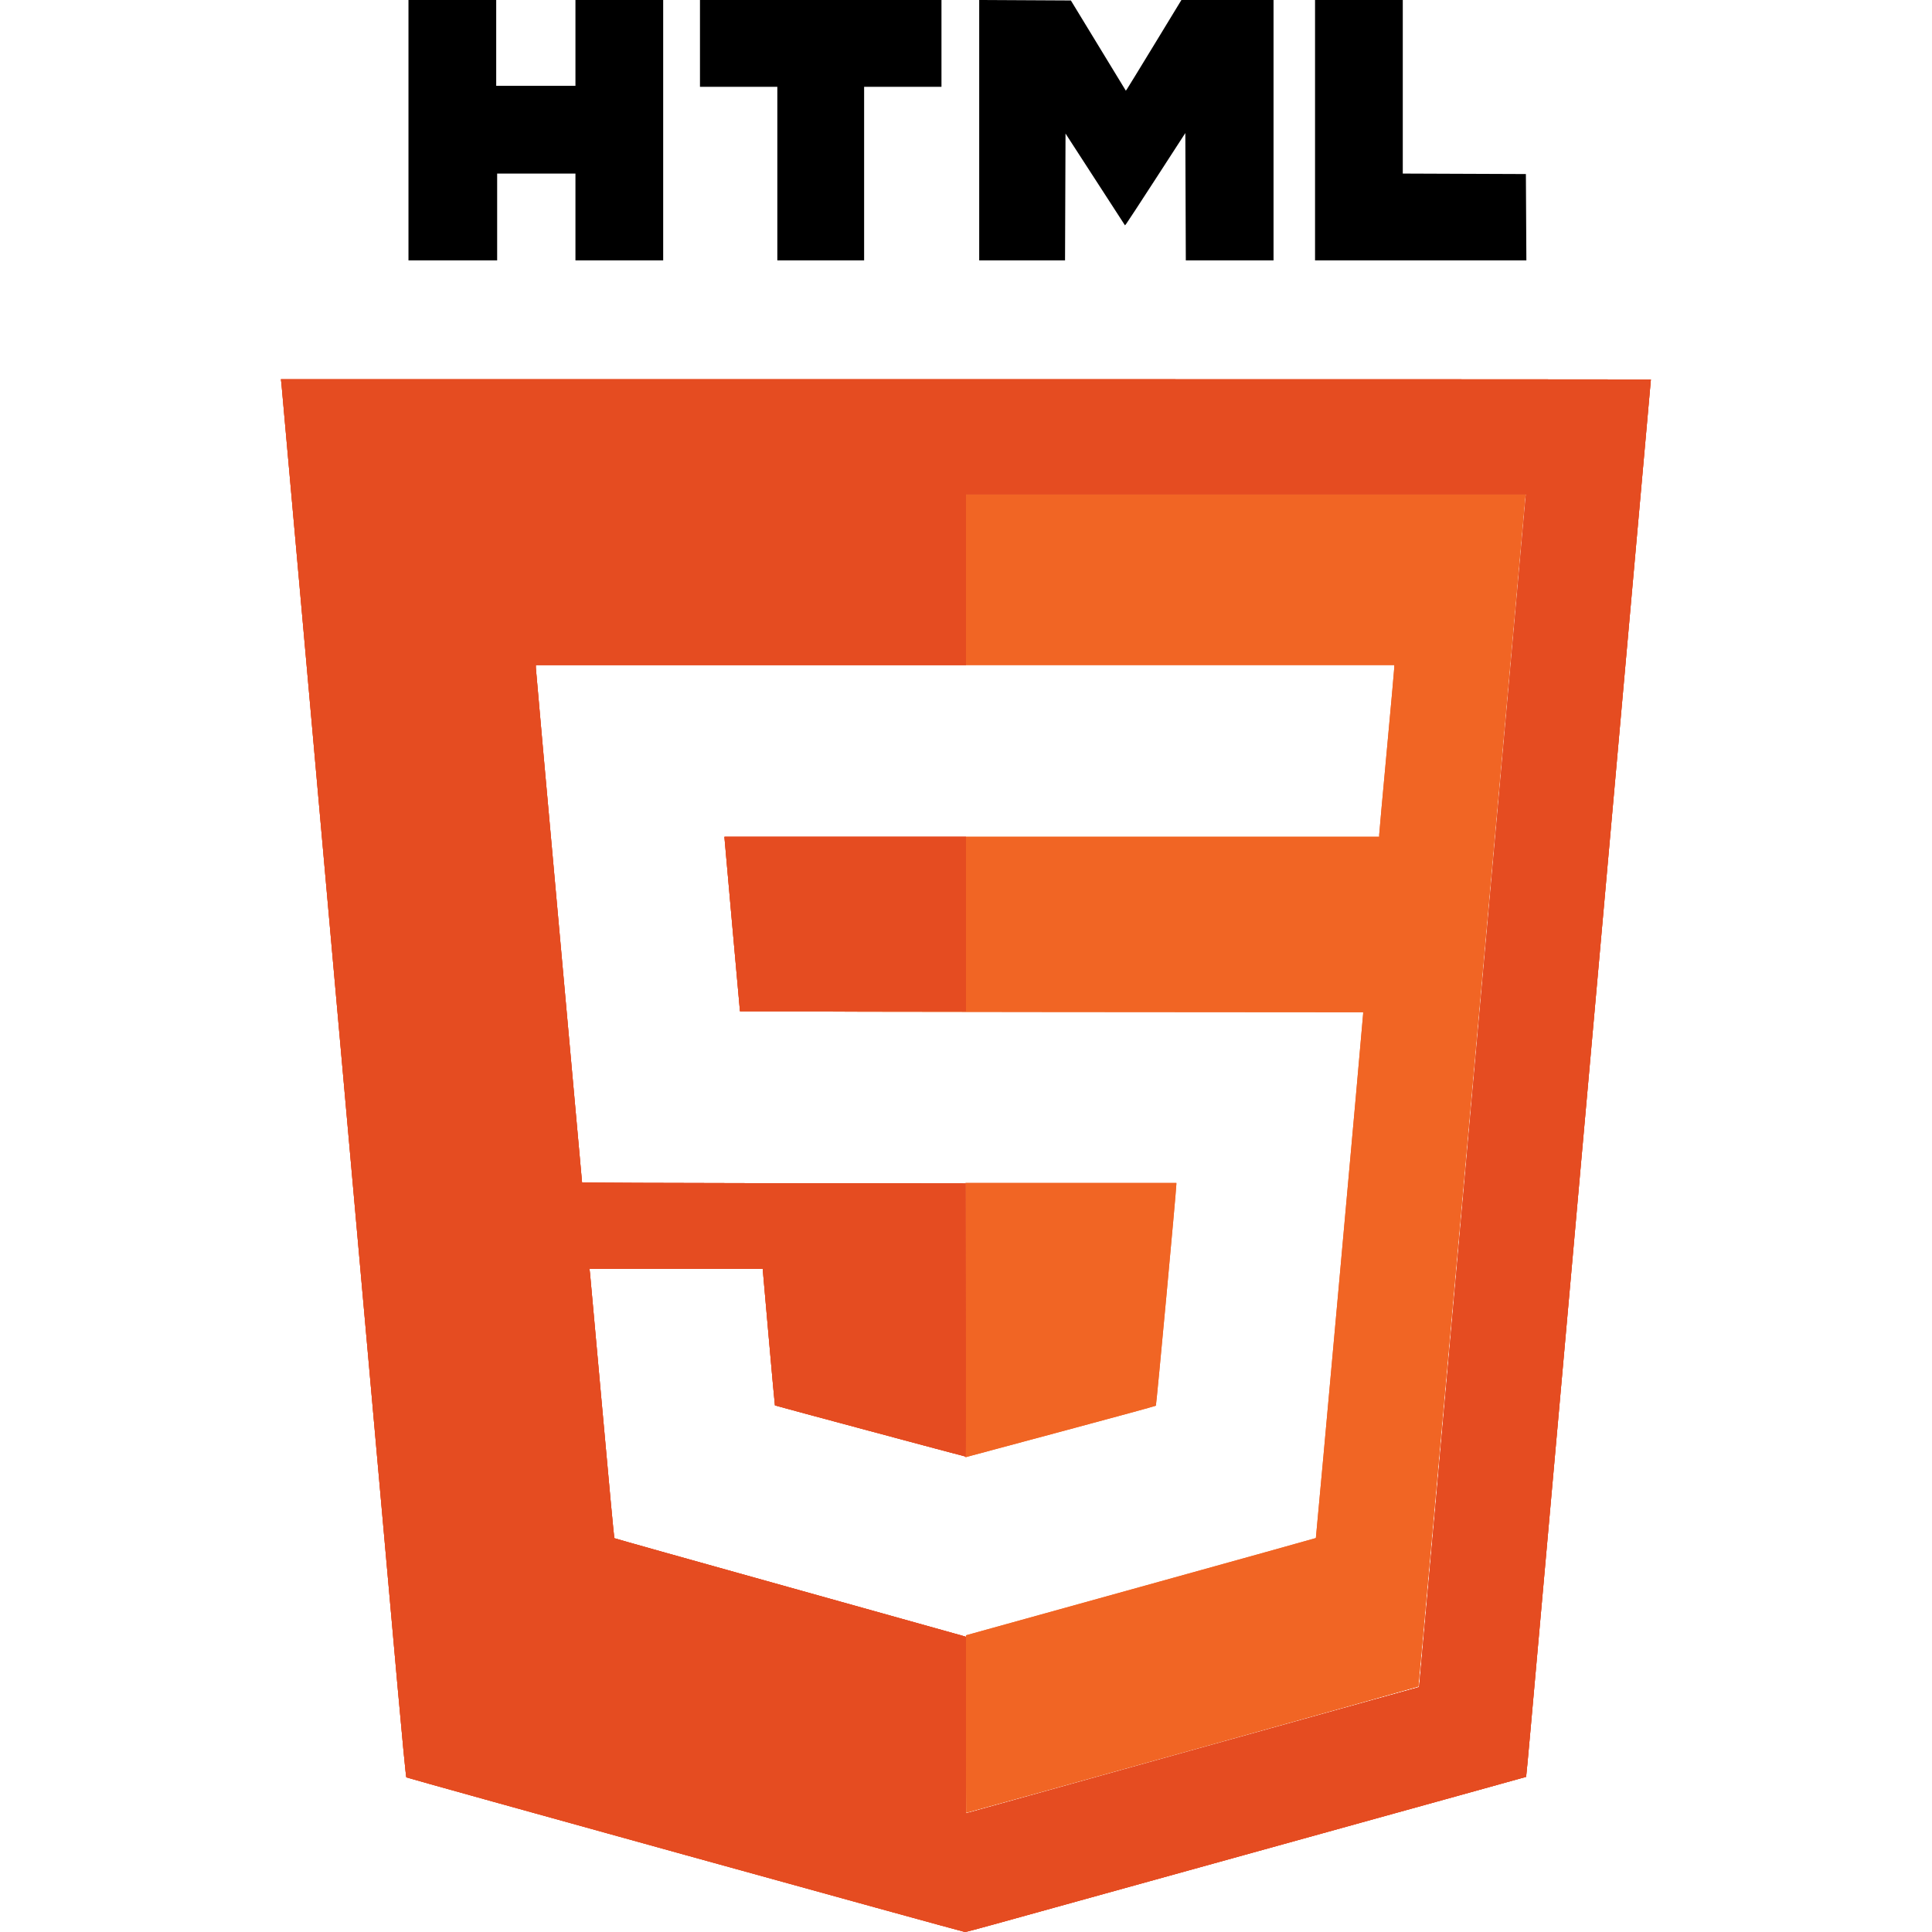
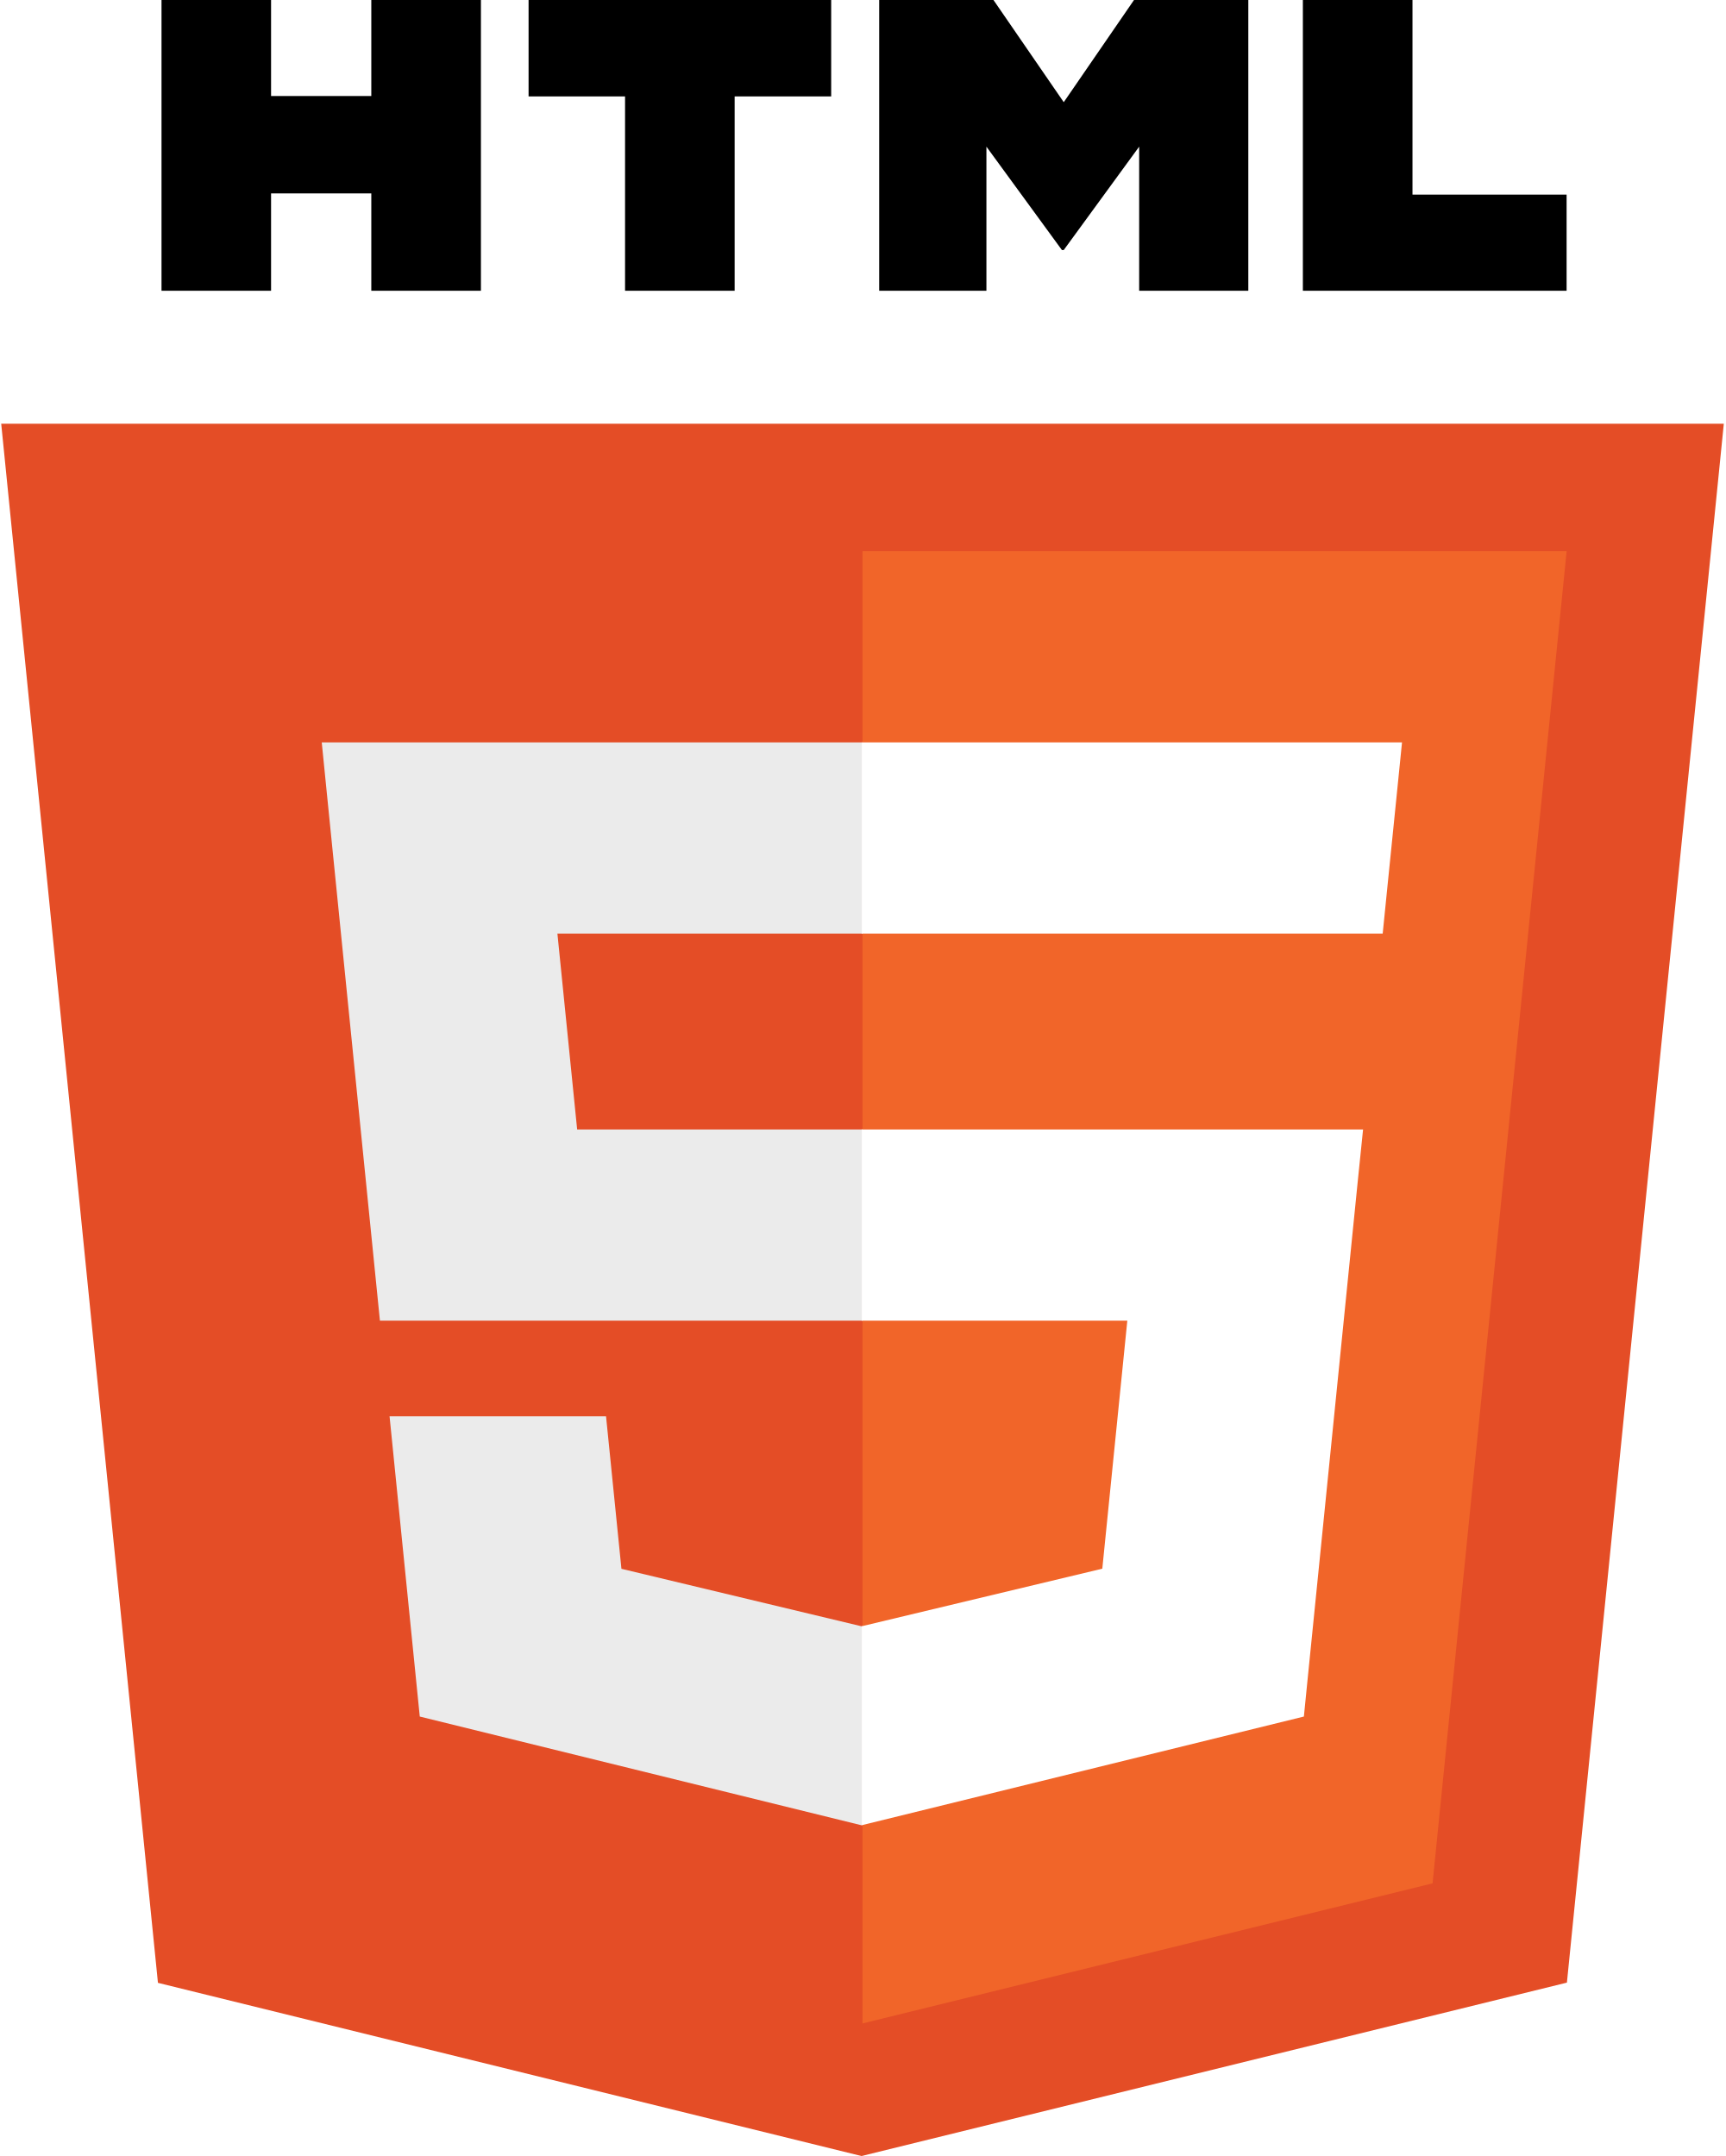
- <svg xmlns="http://www.w3.org/2000/svg" width="2048" height="2048" viewBox="0 0 2048 2048" version="1.1">
-   <path d="M 433 138 L 433 276 480 276 L 527 276 527 230 L 527 184 568.500 184 L 610 184 610 230 L 610 276 656.500 276 L 703 276 703 138 L 703 0 656.500 0 L 610 0 610 45.500 L 610 91 568 91 L 526 91 526 45.500 L 526 0 479.500 0 L 433 0 433 138 M 742 46 L 742 92 783 92 L 824 92 824 184 L 824 276 870 276 L 916 276 916 184 L 916 92 957 92 L 998 92 998 46 L 998 0 870 0 L 742 0 742 46 M 1038 137.990 L 1038 276 1083.493 276 L 1128.986 276 1129.243 208.785 L 1129.500 141.571 1161 190.201 L 1192.500 238.831 1193.584 237.666 C 1194.181 237.024, 1208.581 215.018, 1225.584 188.763 L 1256.500 141.026 1256.757 208.513 L 1257.014 276 1303.507 276 L 1350 276 1350 138 L 1350 0 1301.174 0 L 1252.347 0 1224.023 46.515 C 1208.445 72.098, 1195.189 93.726, 1194.567 94.578 L 1193.434 96.126 1164.304 48.313 L 1135.174 0.500 1086.587 0.240 L 1038 -0.019 1038 137.990 M 1394 138 L 1394 276 1506.010 276 L 1618.020 276 1617.760 230.250 L 1617.500 184.500 1552.250 184.243 L 1487 183.986 1487 91.993 L 1487 0 1440.500 0 L 1394 0 1394 138" stroke="none" fill="#000000" fill-rule="evenodd" />
-   <path d="M 1024 614.500 L 1024 705 1251 705 L 1478 705 1478 707.527 C 1478 708.916, 1474.400 748.898, 1470 796.376 C 1465.600 843.853, 1462 883.667, 1462 884.849 L 1462 887 1243 887 L 1024 887 1024 979.496 L 1024 1071.992 903.750 1072.250 C 837.612 1072.392, 932.337 1072.619, 1114.250 1072.754 L 1445 1073 1444.977 1074.750 C 1444.922 1078.867, 1395.222 1630.106, 1394.879 1630.406 C 1394.671 1630.588, 1311.128 1653.858, 1209.229 1682.118 L 1023.958 1733.500 1023.989 1827.427 C 1024.006 1879.086, 1024.128 1921.449, 1024.260 1921.567 C 1024.558 1921.831, 1503.091 1788.242, 1503.573 1787.760 C 1503.765 1787.568, 1529.142 1505.506, 1559.967 1160.955 C 1590.791 816.405, 1616.286 532.138, 1616.621 529.250 L 1617.230 524 1320.615 524 L 1024 524 1024 614.500 M 1023.500 1399.367 L 1023.500 1544.734 1030 1542.949 C 1033.575 1541.968, 1078.800 1529.835, 1130.500 1515.987 C 1182.200 1502.139, 1224.845 1490.485, 1225.266 1490.089 C 1225.847 1489.542, 1246.972 1261.241, 1246.995 1255.250 L 1247 1254 1135.250 1254 L 1023.500 1254 1023.500 1399.367" stroke="none" fill="#f16524" fill-rule="evenodd" />
-   <path d="M 298.434 407.750 C 298.781 410.913, 309.633 532.300, 322.551 677.500 C 335.469 822.700, 348.042 964, 350.492 991.500 C 352.942 1019, 359.694 1094.825, 365.496 1160 C 371.299 1225.175, 380.321 1326.425, 385.545 1385 C 394.467 1485.024, 397.212 1515.830, 408.448 1642 C 410.921 1669.775, 416.773 1735.443, 421.452 1787.929 C 426.131 1840.416, 430.306 1883.673, 430.729 1884.058 C 431.660 1884.903, 1020.870 2048.005, 1022.979 2048.002 C 1023.793 2048.001, 1037.293 2044.435, 1052.979 2040.077 C 1128.121 2019.203, 1360.500 1954.814, 1402 1943.369 C 1414.925 1939.804, 1436.525 1933.815, 1450 1930.060 C 1463.475 1926.305, 1506.675 1914.340, 1546 1903.472 C 1585.325 1892.604, 1617.608 1883.631, 1617.740 1883.533 C 1617.871 1883.435, 1620.018 1860.437, 1622.510 1832.427 C 1625.002 1804.417, 1630.395 1743.925, 1634.495 1698 C 1638.595 1652.075, 1643.771 1594.025, 1645.997 1569 C 1648.224 1543.975, 1653.399 1485.925, 1657.497 1440 C 1665.177 1353.949, 1669.772 1302.380, 1677.547 1215 C 1680.019 1187.225, 1685.395 1126.925, 1689.495 1081 C 1693.595 1035.075, 1698.772 977.025, 1700.999 952 C 1706.272 892.741, 1722.793 707.351, 1728.490 643.500 C 1738.690 529.168, 1741.197 501.090, 1745.491 453.044 C 1747.971 425.293, 1750 402.456, 1750 402.294 C 1750 402.132, 1423.256 402, 1023.902 402 L 297.804 402 298.434 407.750 M 1024 614.500 L 1024 705 796 705 L 568 705 568 707.850 C 568 709.418, 579.025 832.657, 592.500 981.715 C 605.975 1130.773, 617 1253.014, 617 1253.362 C 617 1253.710, 708.462 1254.109, 820.250 1254.248 L 1023.500 1254.500 1023.753 1399.250 C 1023.893 1478.862, 1023.814 1544, 1023.580 1544 C 1022.770 1544, 821.749 1490.082, 821.475 1489.791 C 821.323 1489.631, 818.342 1456.988, 814.850 1417.250 L 808.500 1345 716.700 1345 L 624.901 1345 625.529 1350.750 C 625.875 1353.912, 631.673 1418.038, 638.414 1493.251 C 645.154 1568.464, 650.911 1630.244, 651.207 1630.540 C 651.502 1630.836, 734.039 1654.024, 834.622 1682.069 C 935.205 1710.115, 1018.962 1733.532, 1020.750 1734.108 L 1024 1735.155 1024 1828.686 L 1024 1922.217 1026.750 1921.538 C 1029.657 1920.821, 1072.952 1908.751, 1278.500 1851.357 C 1348.350 1831.853, 1427.678 1809.731, 1454.784 1802.198 L 1504.067 1788.500 1504.475 1786.500 C 1504.699 1785.400, 1530.115 1501.900, 1560.955 1156.500 C 1591.796 811.100, 1617.185 527.487, 1617.376 526.250 L 1617.723 524 1320.861 524 L 1024 524 1024 614.500 M 767.963 887.750 C 767.943 888.163, 771.635 929.788, 776.168 980.250 L 784.409 1072 904.205 1072 L 1024 1072 1024 979.500 L 1024 887 896 887 L 768 887 767.963 887.750" stroke="none" fill="#e54c21" fill-rule="evenodd" />
-   <path d="M 1024 614.500 L 1024 705 1251 705 L 1478 705 1478 707.527 C 1478 708.916, 1474.400 748.898, 1470 796.376 C 1465.600 843.853, 1462 883.667, 1462 884.849 L 1462 887 1243 887 L 1024 887 1024 979.496 L 1024 1071.992 903.750 1072.250 C 837.612 1072.392, 932.337 1072.619, 1114.250 1072.754 L 1445 1073 1444.977 1074.750 C 1444.922 1078.867, 1395.222 1630.106, 1394.879 1630.406 C 1394.671 1630.588, 1311.128 1653.858, 1209.229 1682.118 L 1023.958 1733.500 1023.989 1827.427 C 1024.006 1879.086, 1024.128 1921.449, 1024.260 1921.567 C 1024.558 1921.831, 1503.091 1788.242, 1503.573 1787.760 C 1503.765 1787.568, 1529.142 1505.506, 1559.967 1160.955 C 1590.791 816.405, 1616.286 532.138, 1616.621 529.250 L 1617.230 524 1320.615 524 L 1024 524 1024 614.500 M 1023.500 1399.367 L 1023.500 1544.734 1030 1542.949 C 1033.575 1541.968, 1078.800 1529.835, 1130.500 1515.987 C 1182.200 1502.139, 1224.845 1490.485, 1225.266 1490.089 C 1225.847 1489.542, 1246.972 1261.241, 1246.995 1255.250 L 1247 1254 1135.250 1254 L 1023.500 1254 1023.500 1399.367" stroke="none" fill="#f16524" fill-rule="evenodd" />
-   <path d="M 298.434 407.750 C 298.781 410.913, 309.633 532.300, 322.551 677.500 C 335.469 822.700, 348.042 964, 350.492 991.500 C 352.942 1019, 359.694 1094.825, 365.496 1160 C 371.299 1225.175, 380.321 1326.425, 385.545 1385 C 394.467 1485.024, 397.212 1515.830, 408.448 1642 C 410.921 1669.775, 416.773 1735.443, 421.452 1787.929 C 426.131 1840.416, 430.306 1883.673, 430.729 1884.058 C 431.660 1884.903, 1020.870 2048.005, 1022.979 2048.002 C 1023.793 2048.001, 1037.293 2044.435, 1052.979 2040.077 C 1128.121 2019.203, 1360.500 1954.814, 1402 1943.369 C 1414.925 1939.804, 1436.525 1933.815, 1450 1930.060 C 1463.475 1926.305, 1506.675 1914.340, 1546 1903.472 C 1585.325 1892.604, 1617.608 1883.631, 1617.740 1883.533 C 1617.871 1883.435, 1620.018 1860.437, 1622.510 1832.427 C 1625.002 1804.417, 1630.395 1743.925, 1634.495 1698 C 1638.595 1652.075, 1643.771 1594.025, 1645.997 1569 C 1648.224 1543.975, 1653.399 1485.925, 1657.497 1440 C 1665.177 1353.949, 1669.772 1302.380, 1677.547 1215 C 1680.019 1187.225, 1685.395 1126.925, 1689.495 1081 C 1693.595 1035.075, 1698.772 977.025, 1700.999 952 C 1706.272 892.741, 1722.793 707.351, 1728.490 643.500 C 1738.690 529.168, 1741.197 501.090, 1745.491 453.044 C 1747.971 425.293, 1750 402.456, 1750 402.294 C 1750 402.132, 1423.256 402, 1023.902 402 L 297.804 402 298.434 407.750 M 1024 614.500 L 1024 705 796 705 L 568 705 568 707.850 C 568 709.418, 579.025 832.657, 592.500 981.715 C 605.975 1130.773, 617 1253.014, 617 1253.362 C 617 1253.710, 708.462 1254.109, 820.250 1254.248 L 1023.500 1254.500 1023.753 1399.250 C 1023.893 1478.862, 1023.814 1544, 1023.580 1544 C 1022.770 1544, 821.749 1490.082, 821.475 1489.791 C 821.323 1489.631, 818.342 1456.988, 814.850 1417.250 L 808.500 1345 716.700 1345 L 624.901 1345 625.529 1350.750 C 625.875 1353.912, 631.673 1418.038, 638.414 1493.251 C 645.154 1568.464, 650.911 1630.244, 651.207 1630.540 C 651.502 1630.836, 734.039 1654.024, 834.622 1682.069 C 935.205 1710.115, 1018.962 1733.532, 1020.750 1734.108 L 1024 1735.155 1024 1828.686 L 1024 1922.217 1026.750 1921.538 C 1029.657 1920.821, 1072.952 1908.751, 1278.500 1851.357 C 1348.350 1831.853, 1427.678 1809.731, 1454.784 1802.198 L 1504.067 1788.500 1504.475 1786.500 C 1504.699 1785.400, 1530.115 1501.900, 1560.955 1156.500 C 1591.796 811.100, 1617.185 527.487, 1617.376 526.250 L 1617.723 524 1320.861 524 L 1024 524 1024 614.500 M 767.963 887.750 C 767.943 888.163, 771.635 929.788, 776.168 980.250 L 784.409 1072 904.205 1072 L 1024 1072 1024 979.500 L 1024 887 896 887 L 768 887 767.963 887.750" stroke="none" fill="#e54c21" fill-rule="evenodd" />
-   <path d="M 298.434 407.750 C 298.781 410.913, 309.633 532.300, 322.551 677.500 C 335.469 822.700, 348.042 964, 350.492 991.500 C 352.942 1019, 359.694 1094.825, 365.496 1160 C 371.299 1225.175, 380.321 1326.425, 385.545 1385 C 394.467 1485.024, 397.212 1515.830, 408.448 1642 C 410.921 1669.775, 416.773 1735.443, 421.452 1787.929 C 426.131 1840.416, 430.306 1883.673, 430.729 1884.058 C 431.660 1884.903, 1020.870 2048.005, 1022.979 2048.002 C 1023.793 2048.001, 1037.293 2044.435, 1052.979 2040.077 C 1128.121 2019.203, 1360.500 1954.814, 1402 1943.369 C 1414.925 1939.804, 1436.525 1933.815, 1450 1930.060 C 1463.475 1926.305, 1506.675 1914.340, 1546 1903.472 C 1585.325 1892.604, 1617.608 1883.631, 1617.740 1883.533 C 1617.871 1883.435, 1620.018 1860.437, 1622.510 1832.427 C 1625.002 1804.417, 1630.395 1743.925, 1634.495 1698 C 1638.595 1652.075, 1643.771 1594.025, 1645.997 1569 C 1648.224 1543.975, 1653.399 1485.925, 1657.497 1440 C 1665.177 1353.949, 1669.772 1302.380, 1677.547 1215 C 1680.019 1187.225, 1685.395 1126.925, 1689.495 1081 C 1693.595 1035.075, 1698.772 977.025, 1700.999 952 C 1706.272 892.741, 1722.793 707.351, 1728.490 643.500 C 1738.690 529.168, 1741.197 501.090, 1745.491 453.044 C 1747.971 425.293, 1750 402.456, 1750 402.294 C 1750 402.132, 1423.256 402, 1023.902 402 L 297.804 402 298.434 407.750 M 1024 614.500 L 1024 705 796 705 L 568 705 568 707.850 C 568 709.418, 579.025 832.657, 592.500 981.715 C 605.975 1130.773, 617 1253.014, 617 1253.362 C 617 1253.710, 708.462 1254.109, 820.250 1254.248 L 1023.500 1254.500 1023.753 1399.250 C 1023.893 1478.862, 1023.814 1544, 1023.580 1544 C 1022.770 1544, 821.749 1490.082, 821.475 1489.791 C 821.323 1489.631, 818.342 1456.988, 814.850 1417.250 L 808.500 1345 716.700 1345 L 624.901 1345 625.529 1350.750 C 625.875 1353.912, 631.673 1418.038, 638.414 1493.251 C 645.154 1568.464, 650.911 1630.244, 651.207 1630.540 C 651.502 1630.836, 734.039 1654.024, 834.622 1682.069 C 935.205 1710.115, 1018.962 1733.532, 1020.750 1734.108 L 1024 1735.155 1024 1828.686 L 1024 1922.217 1026.750 1921.538 C 1029.657 1920.821, 1072.952 1908.751, 1278.500 1851.357 C 1348.350 1831.853, 1427.678 1809.731, 1454.784 1802.198 L 1504.067 1788.500 1504.475 1786.500 C 1504.699 1785.400, 1530.115 1501.900, 1560.955 1156.500 C 1591.796 811.100, 1617.185 527.487, 1617.376 526.250 L 1617.723 524 1320.861 524 L 1024 524 1024 614.500 M 767.963 887.750 C 767.943 888.163, 771.635 929.788, 776.168 980.250 L 784.409 1072 904.205 1072 L 1024 1072 1024 979.500 L 1024 887 896 887 L 768 887 767.963 887.750" stroke="none" fill="#e54c21" fill-rule="evenodd" />
-   <path d="" stroke="none" fill="#e85324" fill-rule="evenodd" />
+ <svg xmlns="http://www.w3.org/2000/svg" width="240px" height="300px" viewBox="0 0 240 300" version="1.1">
+   <g id="surface1">
+     <path style=" stroke:none;fill-rule:nonzero;fill:rgb(89.412%,30.196%,14.902%);fill-opacity:1;" d="M 239.816 58.961 L 217.988 275.875 L 119.852 300.004 L 21.973 275.906 L 0.168 58.961 Z M 239.816 58.961 " />
+     <path style=" stroke:none;fill-rule:nonzero;fill:rgb(94.51%,39.608%,16.078%);fill-opacity:1;" d="M 119.992 281.555 L 199.297 262.062 L 217.949 76.695 L 119.992 76.695 Z M 119.992 281.555 " />
+     <path style=" stroke:none;fill-rule:nonzero;fill:rgb(92.157%,92.157%,92.157%);fill-opacity:1;" d="M 77.547 129.91 L 119.992 129.91 L 119.992 103.305 L 44.762 103.305 L 45.477 110.445 L 52.855 183.766 L 119.992 183.766 L 119.992 157.16 L 80.293 157.16 Z M 84.312 197.074 L 54.195 197.074 L 58.398 238.852 L 119.852 253.98 L 119.992 253.945 L 119.992 226.266 L 119.863 226.293 L 86.453 218.293 Z M 84.312 197.074 " />
+     <path style=" stroke:none;fill-rule:nonzero;fill:rgb(0%,0%,0%);fill-opacity:1;" d="M 22.461 0 L 37.711 0 L 37.711 13.359 L 51.656 13.359 L 51.656 0 L 66.906 0 L 66.906 40.453 L 51.656 40.453 L 51.656 26.91 L 37.711 26.91 L 37.711 40.453 L 22.469 40.453 L 22.469 0 Z M 86.953 13.414 L 73.535 13.414 L 73.535 0 L 115.633 0 L 115.633 13.414 L 102.203 13.414 L 102.203 40.453 L 86.957 40.453 L 86.957 13.414 Z M 122.312 0 L 138.211 0 L 147.988 14.219 L 157.762 0 L 173.664 0 L 173.664 40.453 L 158.48 40.453 L 158.48 20.406 L 147.988 34.789 L 147.73 34.789 L 137.23 20.406 L 137.23 40.453 L 122.312 40.453 Z M 181.254 0 L 196.504 0 L 196.504 27.082 L 217.945 27.082 L 217.945 40.453 L 181.254 40.453 Z M 181.254 0 " />
+     <path style=" stroke:none;fill-rule:nonzero;fill:rgb(100%,100%,100%);fill-opacity:1;" d="M 119.891 183.766 L 156.832 183.766 L 153.352 218.277 L 119.891 226.285 L 119.891 253.969 L 181.395 238.852 L 181.844 234.355 L 188.898 164.301 L 189.629 157.16 L 119.891 157.16 Z M 119.891 129.848 L 119.891 129.91 L 192.359 129.91 L 192.961 123.93 L 194.328 110.445 L 195.047 103.305 L 119.891 103.305 L 119.891 129.852 Z M 119.891 129.848 " />
+   </g>
</svg>
